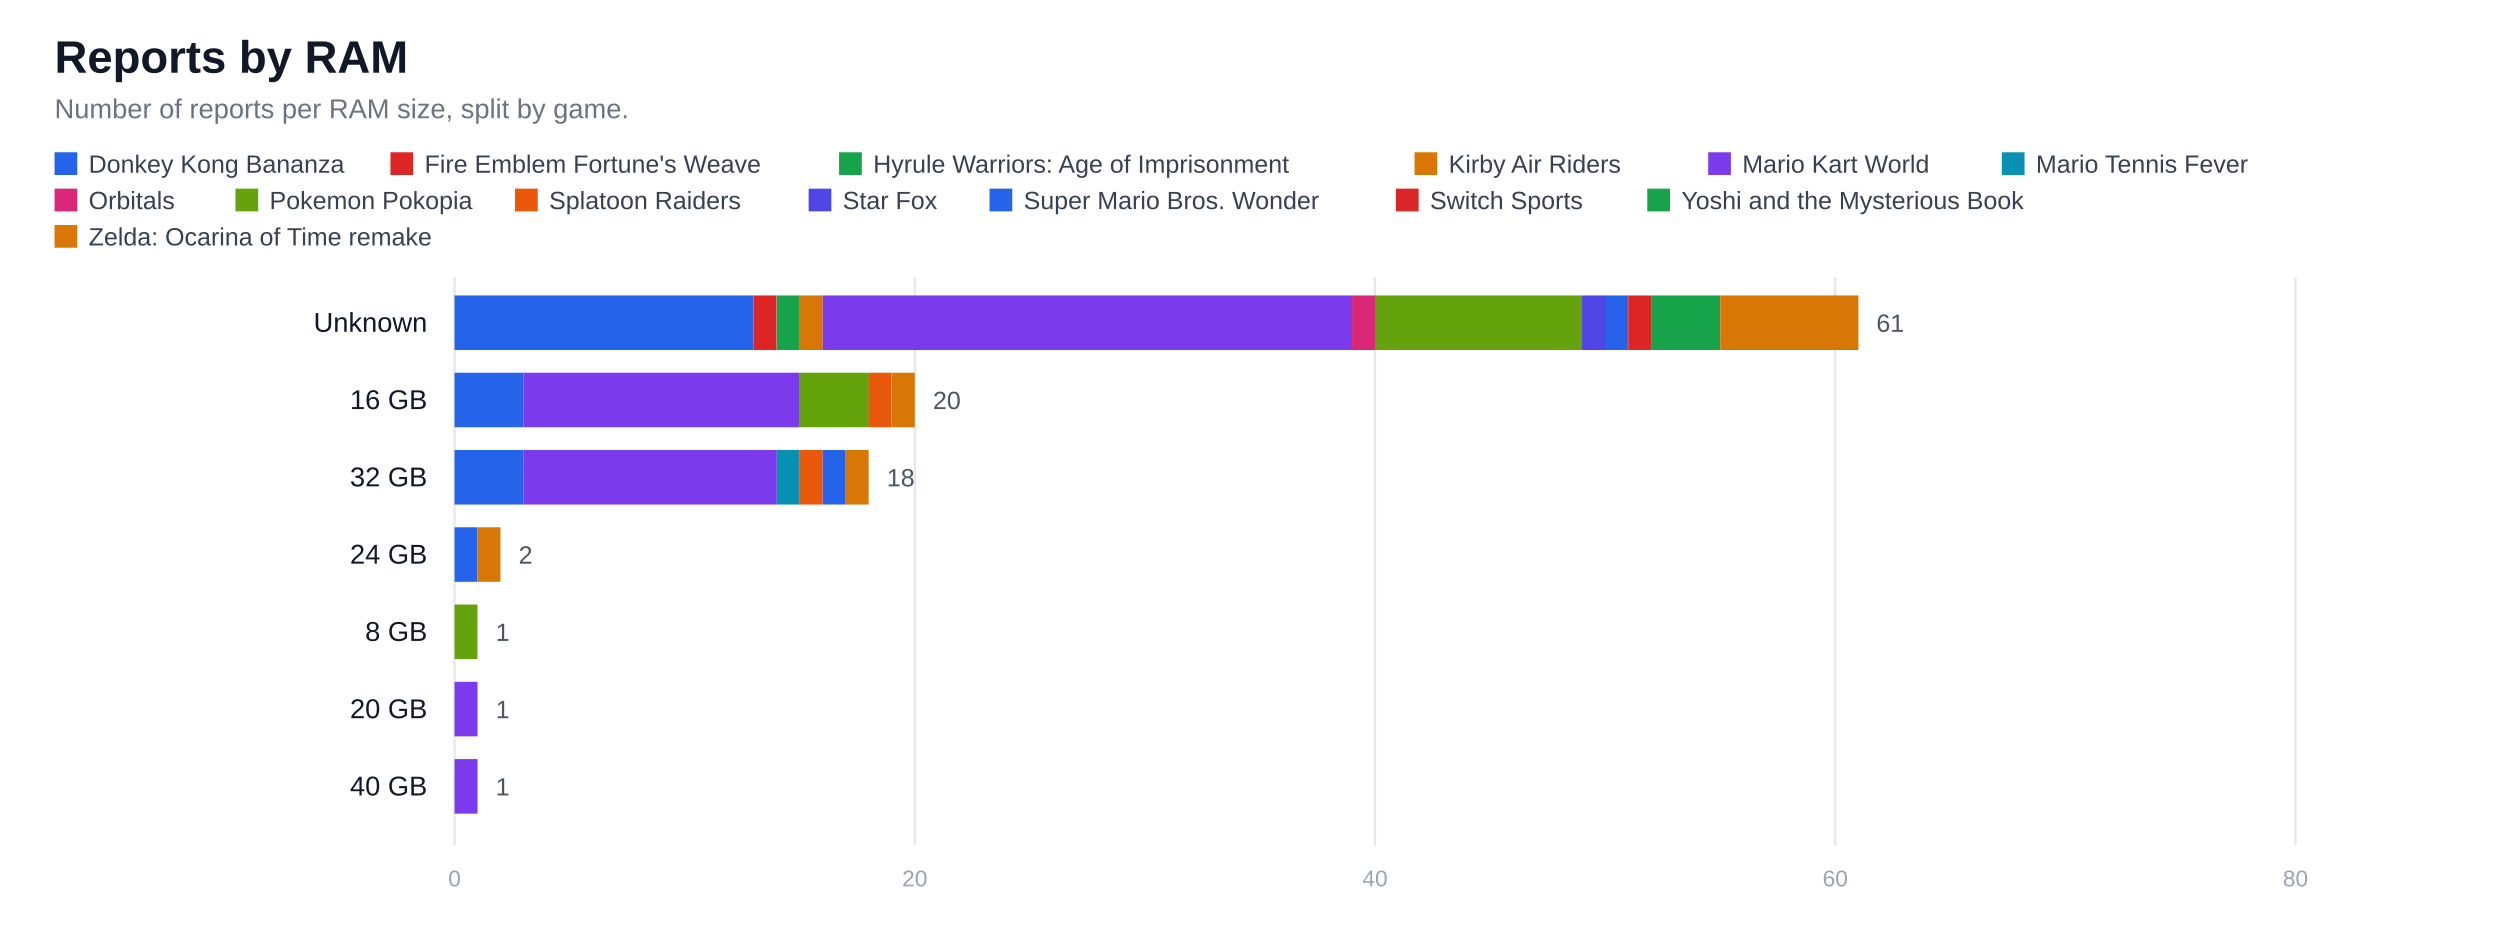
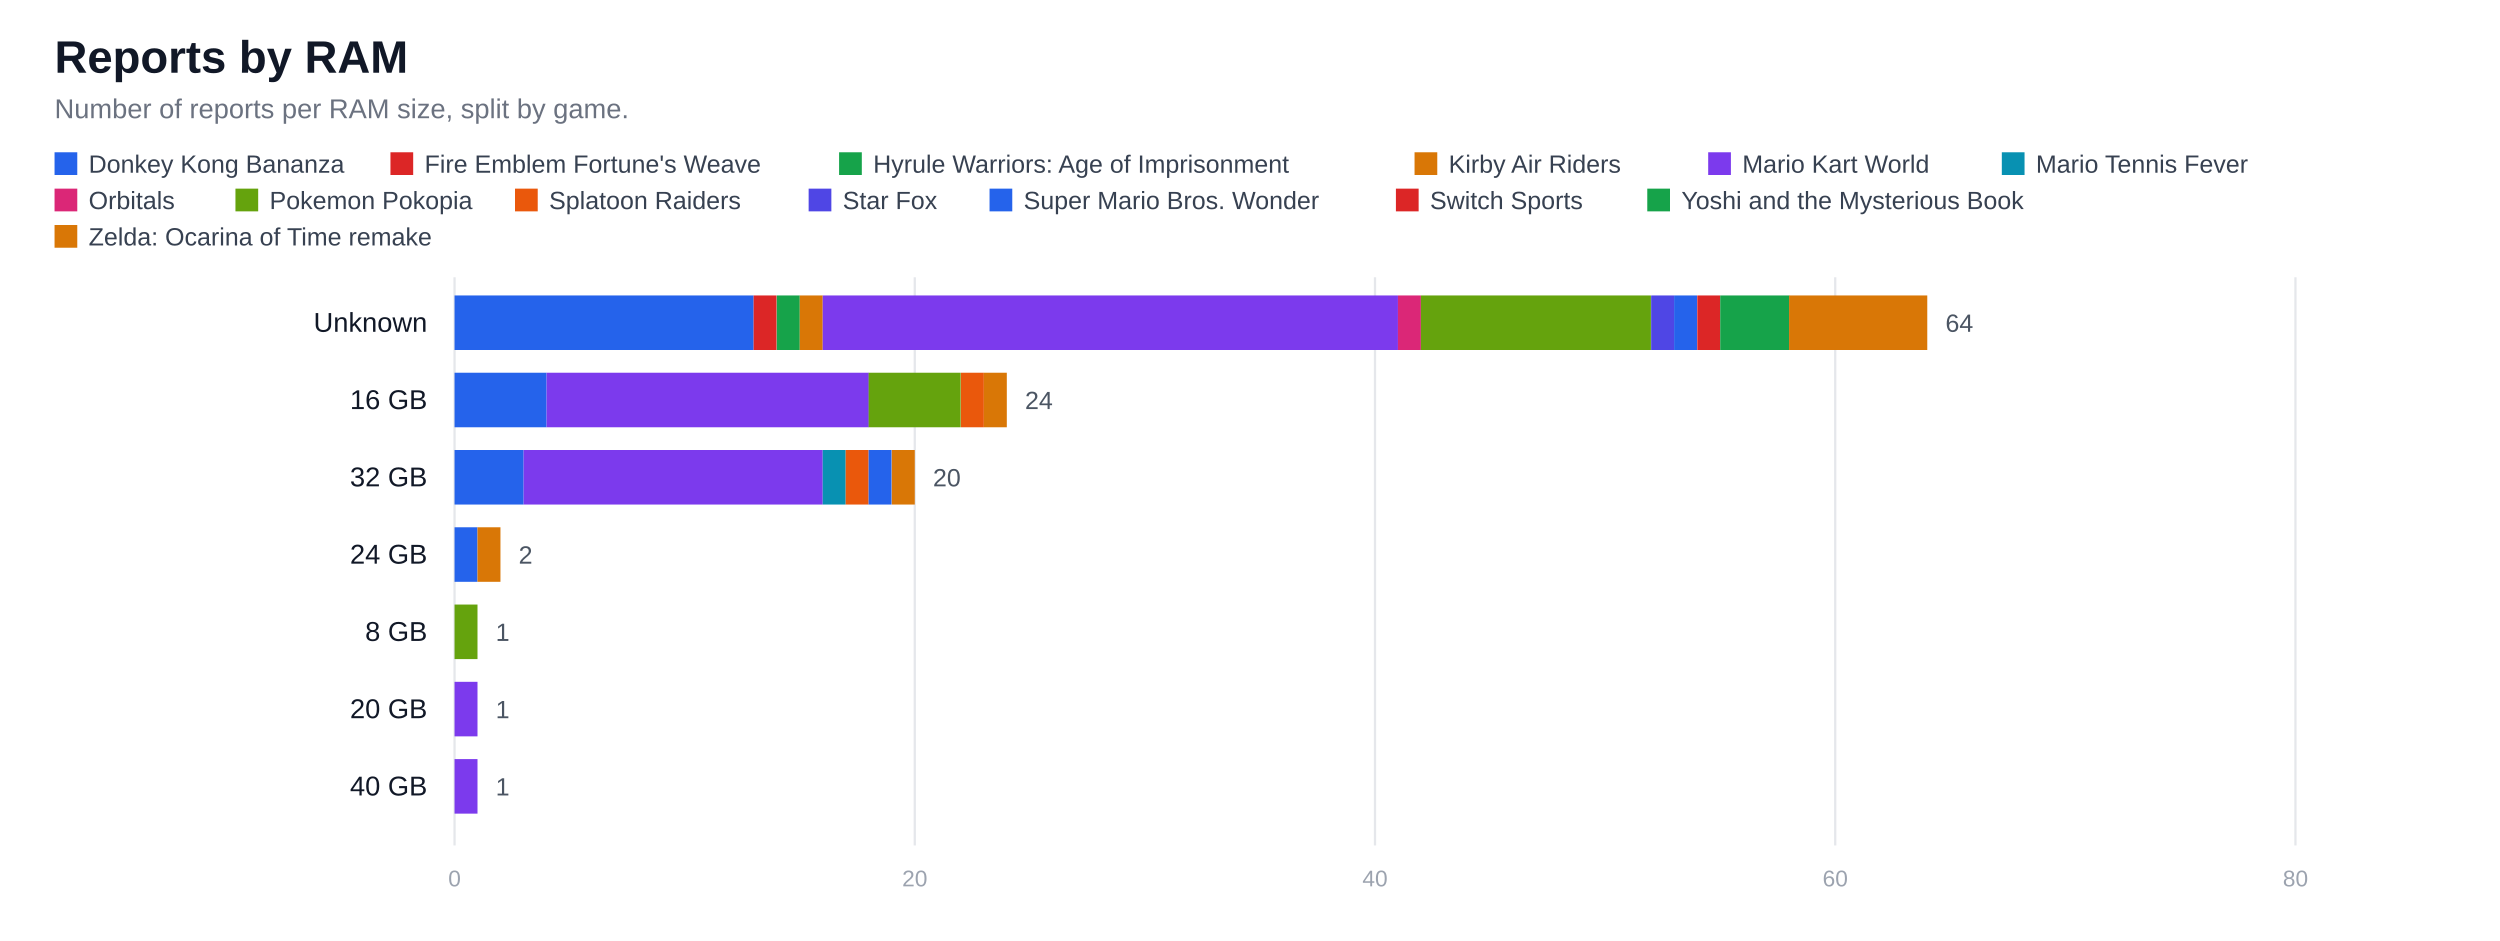
<svg xmlns="http://www.w3.org/2000/svg" width="1100" height="414" viewBox="0 0 1100 414">
  <rect width="100%" height="100%" fill="#ffffff" />
  <text x="24" y="32" font-family="Segoe UI, Arial, sans-serif" font-size="20" font-weight="600" fill="#111827">Reports by RAM</text>
  <text x="24" y="52" font-family="Segoe UI, Arial, sans-serif" font-size="12" fill="#6b7280">Number of reports per RAM size, split by game.</text>
  <rect x="24" y="67" width="10" height="10" fill="#2563eb" />
  <text x="39" y="76" font-family="Segoe UI, Arial, sans-serif" font-size="11" fill="#374151">Donkey Kong Bananza</text>
  <rect x="171.8" y="67" width="10" height="10" fill="#dc2626" />
  <text x="186.8" y="76" font-family="Segoe UI, Arial, sans-serif" font-size="11" fill="#374151">Fire Emblem Fortune's Weave</text>
  <rect x="369.2" y="67" width="10" height="10" fill="#16a34a" />
  <text x="384.2" y="76" font-family="Segoe UI, Arial, sans-serif" font-size="11" fill="#374151">Hyrule Warriors: Age of Imprisonment</text>
  <rect x="622.4" y="67" width="10" height="10" fill="#d97706" />
  <text x="637.4" y="76" font-family="Segoe UI, Arial, sans-serif" font-size="11" fill="#374151">Kirby Air Riders</text>
  <rect x="751.6" y="67" width="10" height="10" fill="#7c3aed" />
  <text x="766.6" y="76" font-family="Segoe UI, Arial, sans-serif" font-size="11" fill="#374151">Mario Kart World</text>
  <rect x="880.8" y="67" width="10" height="10" fill="#0891b2" />
  <text x="895.8" y="76" font-family="Segoe UI, Arial, sans-serif" font-size="11" fill="#374151">Mario Tennis Fever</text>
  <rect x="24" y="83" width="10" height="10" fill="#db2777" />
  <text x="39" y="92" font-family="Segoe UI, Arial, sans-serif" font-size="11" fill="#374151">Orbitals</text>
  <rect x="103.6" y="83" width="10" height="10" fill="#65a30d" />
  <text x="118.6" y="92" font-family="Segoe UI, Arial, sans-serif" font-size="11" fill="#374151">Pokemon Pokopia</text>
  <rect x="226.6" y="83" width="10" height="10" fill="#ea580c" />
  <text x="241.6" y="92" font-family="Segoe UI, Arial, sans-serif" font-size="11" fill="#374151">Splatoon Raiders</text>
  <rect x="355.8" y="83" width="10" height="10" fill="#4f46e5" />
  <text x="370.8" y="92" font-family="Segoe UI, Arial, sans-serif" font-size="11" fill="#374151">Star Fox</text>
  <rect x="435.4" y="83" width="10" height="10" fill="#2563eb" />
  <text x="450.4" y="92" font-family="Segoe UI, Arial, sans-serif" font-size="11" fill="#374151">Super Mario Bros. Wonder</text>
  <rect x="614.2" y="83" width="10" height="10" fill="#dc2626" />
  <text x="629.2" y="92" font-family="Segoe UI, Arial, sans-serif" font-size="11" fill="#374151">Switch Sports</text>
  <rect x="724.8" y="83" width="10" height="10" fill="#16a34a" />
  <text x="739.8" y="92" font-family="Segoe UI, Arial, sans-serif" font-size="11" fill="#374151">Yoshi and the Mysterious Book</text>
  <rect x="24" y="99" width="10" height="10" fill="#d97706" />
  <text x="39" y="108" font-family="Segoe UI, Arial, sans-serif" font-size="11" fill="#374151">Zelda: Ocarina of Time remake</text>
  <line x1="200.0" y1="122" x2="200.0" y2="372" stroke="#e5e7eb" stroke-width="1" />
  <text x="200.0" y="390" text-anchor="middle" font-family="Segoe UI, Arial, sans-serif" font-size="10" fill="#9ca3af">0</text>
  <line x1="402.5" y1="122" x2="402.5" y2="372" stroke="#e5e7eb" stroke-width="1" />
  <text x="402.5" y="390" text-anchor="middle" font-family="Segoe UI, Arial, sans-serif" font-size="10" fill="#9ca3af">20</text>
  <line x1="605.0" y1="122" x2="605.0" y2="372" stroke="#e5e7eb" stroke-width="1" />
  <text x="605.0" y="390" text-anchor="middle" font-family="Segoe UI, Arial, sans-serif" font-size="10" fill="#9ca3af">40</text>
  <line x1="807.5" y1="122" x2="807.5" y2="372" stroke="#e5e7eb" stroke-width="1" />
  <text x="807.5" y="390" text-anchor="middle" font-family="Segoe UI, Arial, sans-serif" font-size="10" fill="#9ca3af">60</text>
  <line x1="1010.0" y1="122" x2="1010.0" y2="372" stroke="#e5e7eb" stroke-width="1" />
  <text x="1010.0" y="390" text-anchor="middle" font-family="Segoe UI, Arial, sans-serif" font-size="10" fill="#9ca3af">80</text>
  <text x="188" y="146" text-anchor="end" font-family="Segoe UI, Arial, sans-serif" font-size="12" fill="#111827">Unknown</text>
  <rect x="200.0" y="130" width="131.6" height="24" fill="#2563eb" />
  <rect x="331.6" y="130" width="10.1" height="24" fill="#dc2626" />
  <rect x="341.8" y="130" width="10.1" height="24" fill="#16a34a" />
  <rect x="351.9" y="130" width="10.1" height="24" fill="#d97706" />
-   <rect x="362.0" y="130" width="232.9" height="24" fill="#7c3aed" />
-   <rect x="594.9" y="130" width="10.1" height="24" fill="#db2777" />
-   <rect x="605.0" y="130" width="91.1" height="24" fill="#65a30d" />
-   <rect x="696.1" y="130" width="10.1" height="24" fill="#4f46e5" />
-   <rect x="706.2" y="130" width="10.1" height="24" fill="#2563eb" />
-   <rect x="716.4" y="130" width="10.1" height="24" fill="#dc2626" />
-   <rect x="726.5" y="130" width="30.4" height="24" fill="#16a34a" />
-   <rect x="756.9" y="130" width="60.8" height="24" fill="#d97706" />
-   <text x="825.6" y="146" font-family="Segoe UI, Arial, sans-serif" font-size="11" fill="#4b5563">61</text>
+   <rect x="362.0" y="130" width="253.1" height="24" fill="#7c3aed" />
+   <rect x="615.1" y="130" width="10.1" height="24" fill="#db2777" />
+   <rect x="625.2" y="130" width="101.2" height="24" fill="#65a30d" />
+   <rect x="726.5" y="130" width="10.1" height="24" fill="#4f46e5" />
+   <rect x="736.6" y="130" width="10.1" height="24" fill="#2563eb" />
+   <rect x="746.8" y="130" width="10.1" height="24" fill="#dc2626" />
+   <rect x="756.9" y="130" width="30.4" height="24" fill="#16a34a" />
+   <rect x="787.2" y="130" width="60.8" height="24" fill="#d97706" />
+   <text x="856.0" y="146" font-family="Segoe UI, Arial, sans-serif" font-size="11" fill="#4b5563">64</text>
  <text x="188" y="180" text-anchor="end" font-family="Segoe UI, Arial, sans-serif" font-size="12" fill="#111827">16 GB</text>
-   <rect x="200.0" y="164" width="30.4" height="24" fill="#2563eb" />
-   <rect x="230.4" y="164" width="121.5" height="24" fill="#7c3aed" />
-   <rect x="351.9" y="164" width="30.4" height="24" fill="#65a30d" />
-   <rect x="382.2" y="164" width="10.1" height="24" fill="#ea580c" />
-   <rect x="392.4" y="164" width="10.1" height="24" fill="#d97706" />
-   <text x="410.5" y="180" font-family="Segoe UI, Arial, sans-serif" font-size="11" fill="#4b5563">20</text>
+   <rect x="200.0" y="164" width="40.5" height="24" fill="#2563eb" />
+   <rect x="240.5" y="164" width="141.8" height="24" fill="#7c3aed" />
+   <rect x="382.2" y="164" width="40.5" height="24" fill="#65a30d" />
+   <rect x="422.8" y="164" width="10.1" height="24" fill="#ea580c" />
+   <rect x="432.9" y="164" width="10.1" height="24" fill="#d97706" />
+   <text x="451.0" y="180" font-family="Segoe UI, Arial, sans-serif" font-size="11" fill="#4b5563">24</text>
  <text x="188" y="214" text-anchor="end" font-family="Segoe UI, Arial, sans-serif" font-size="12" fill="#111827">32 GB</text>
  <rect x="200.0" y="198" width="30.4" height="24" fill="#2563eb" />
-   <rect x="230.4" y="198" width="111.4" height="24" fill="#7c3aed" />
-   <rect x="341.8" y="198" width="10.1" height="24" fill="#0891b2" />
-   <rect x="351.9" y="198" width="10.1" height="24" fill="#ea580c" />
-   <rect x="362.0" y="198" width="10.1" height="24" fill="#2563eb" />
-   <rect x="372.1" y="198" width="10.1" height="24" fill="#d97706" />
-   <text x="390.2" y="214" font-family="Segoe UI, Arial, sans-serif" font-size="11" fill="#4b5563">18</text>
+   <rect x="230.4" y="198" width="131.6" height="24" fill="#7c3aed" />
+   <rect x="362.0" y="198" width="10.1" height="24" fill="#0891b2" />
+   <rect x="372.1" y="198" width="10.1" height="24" fill="#ea580c" />
+   <rect x="382.2" y="198" width="10.1" height="24" fill="#2563eb" />
+   <rect x="392.4" y="198" width="10.1" height="24" fill="#d97706" />
+   <text x="410.5" y="214" font-family="Segoe UI, Arial, sans-serif" font-size="11" fill="#4b5563">20</text>
  <text x="188" y="248" text-anchor="end" font-family="Segoe UI, Arial, sans-serif" font-size="12" fill="#111827">24 GB</text>
  <rect x="200.0" y="232" width="10.1" height="24" fill="#2563eb" />
  <rect x="210.1" y="232" width="10.1" height="24" fill="#d97706" />
  <text x="228.2" y="248" font-family="Segoe UI, Arial, sans-serif" font-size="11" fill="#4b5563">2</text>
  <text x="188" y="282" text-anchor="end" font-family="Segoe UI, Arial, sans-serif" font-size="12" fill="#111827">8 GB</text>
  <rect x="200.0" y="266" width="10.1" height="24" fill="#65a30d" />
  <text x="218.1" y="282" font-family="Segoe UI, Arial, sans-serif" font-size="11" fill="#4b5563">1</text>
  <text x="188" y="316" text-anchor="end" font-family="Segoe UI, Arial, sans-serif" font-size="12" fill="#111827">20 GB</text>
  <rect x="200.0" y="300" width="10.1" height="24" fill="#7c3aed" />
  <text x="218.1" y="316" font-family="Segoe UI, Arial, sans-serif" font-size="11" fill="#4b5563">1</text>
  <text x="188" y="350" text-anchor="end" font-family="Segoe UI, Arial, sans-serif" font-size="12" fill="#111827">40 GB</text>
  <rect x="200.0" y="334" width="10.1" height="24" fill="#7c3aed" />
  <text x="218.1" y="350" font-family="Segoe UI, Arial, sans-serif" font-size="11" fill="#4b5563">1</text>
</svg>
